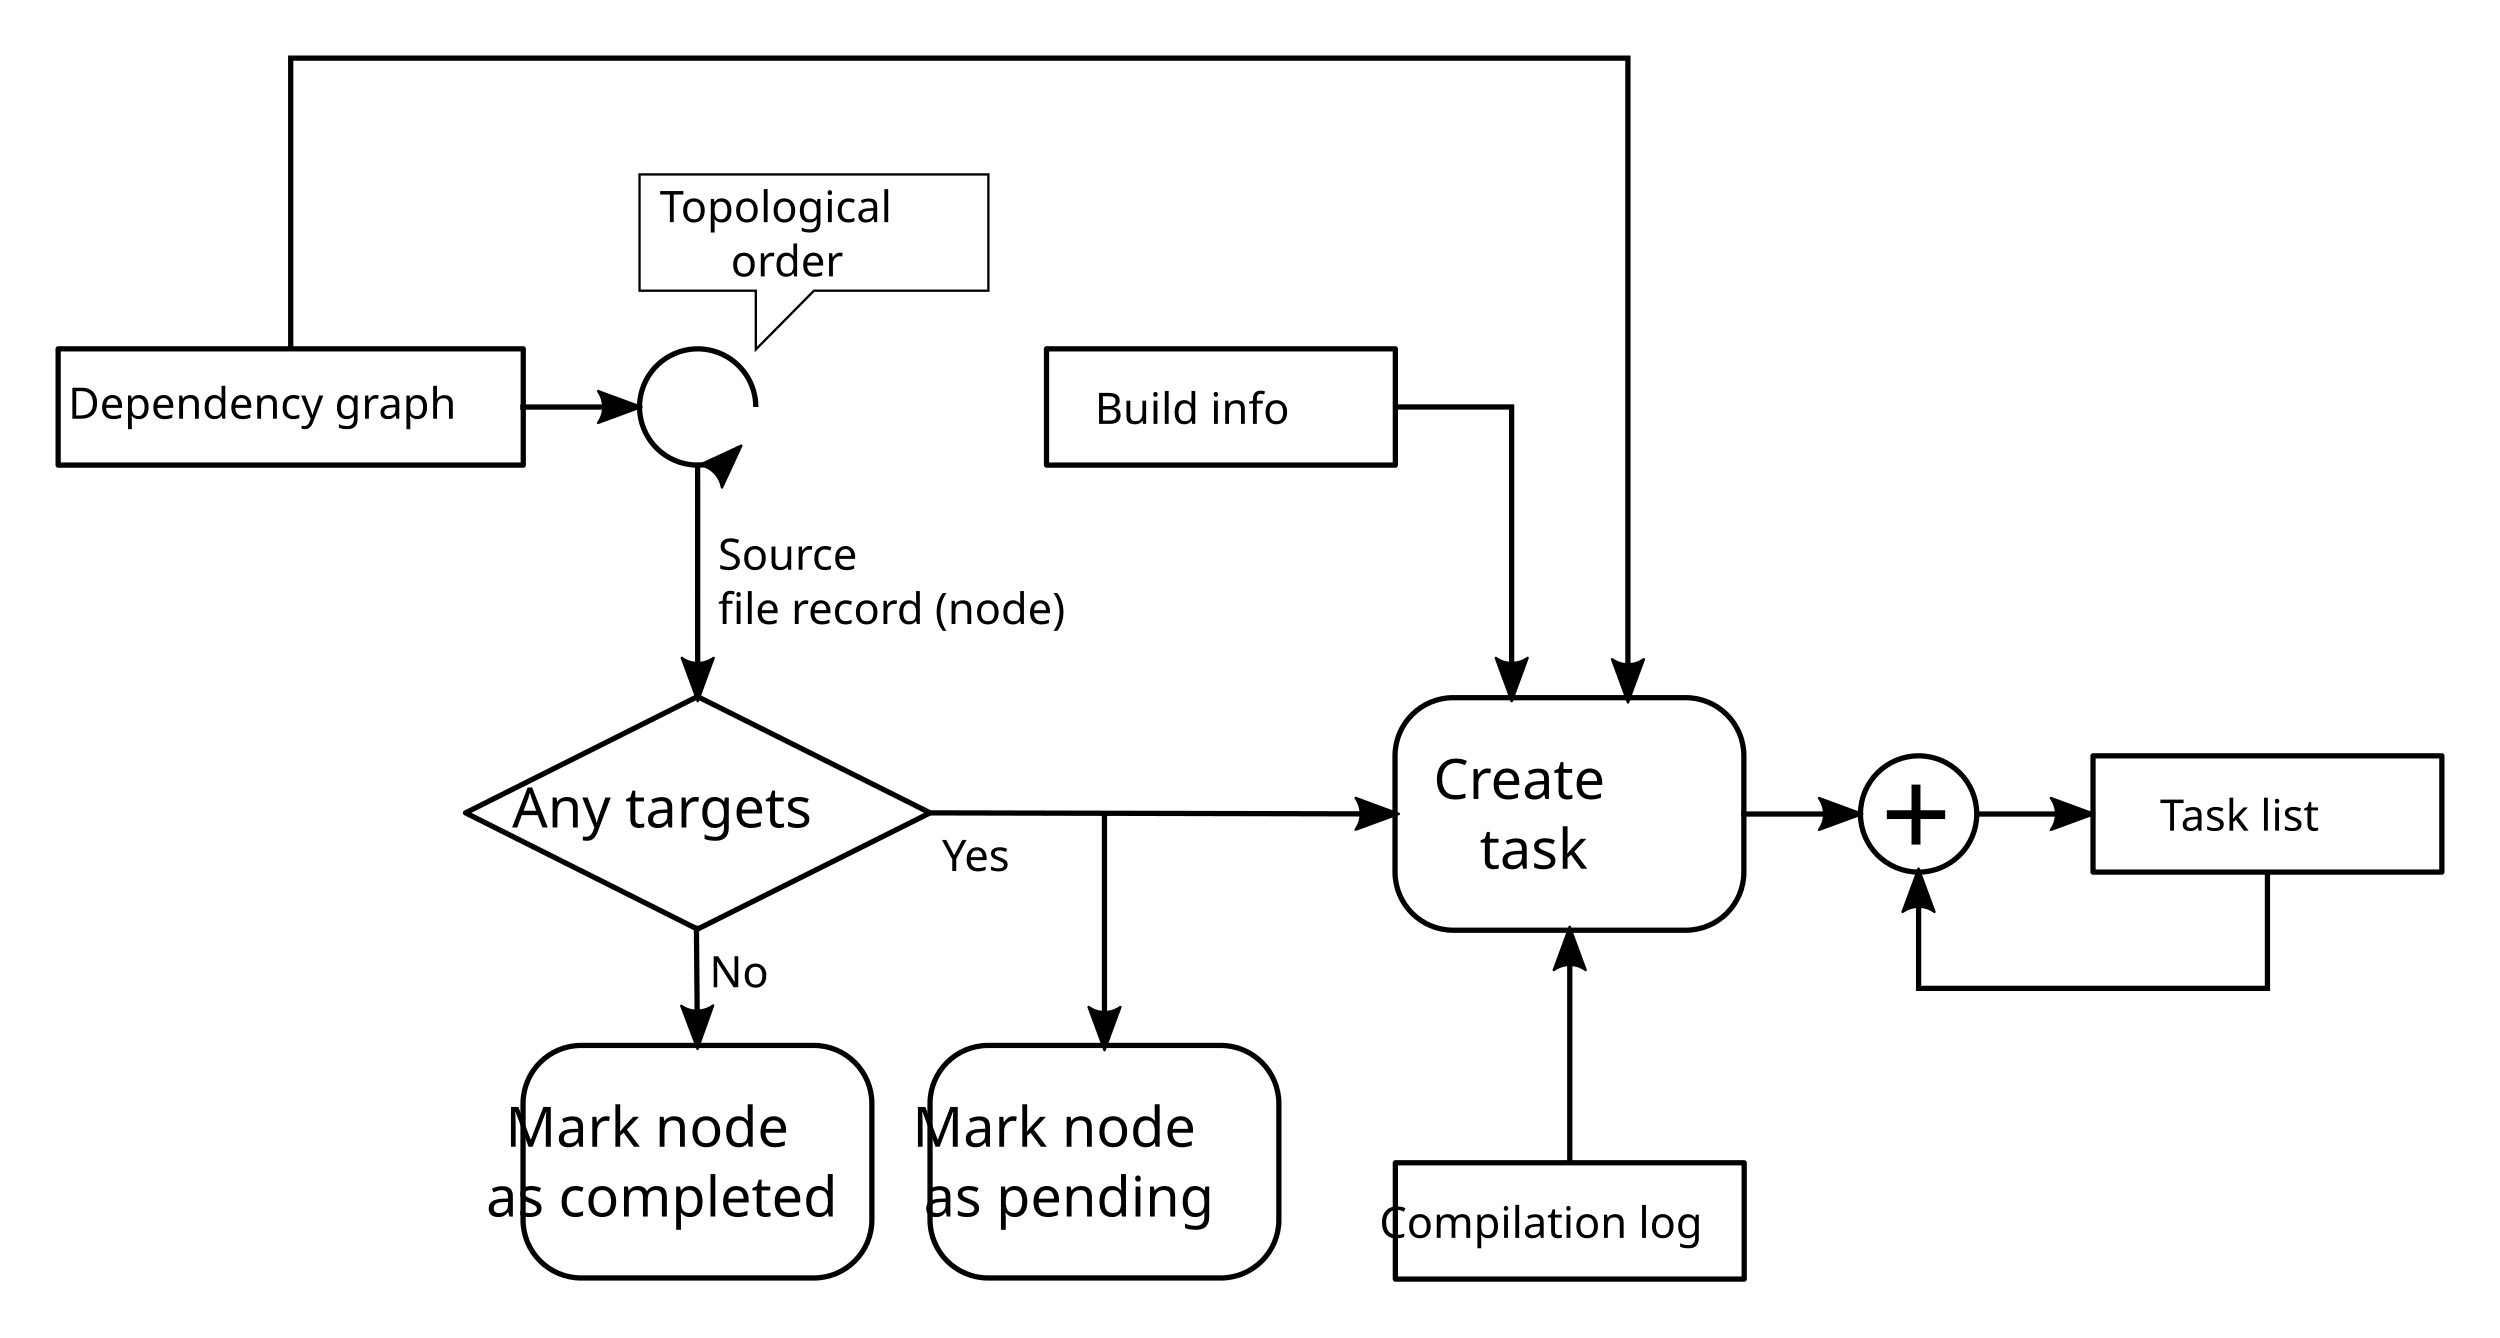
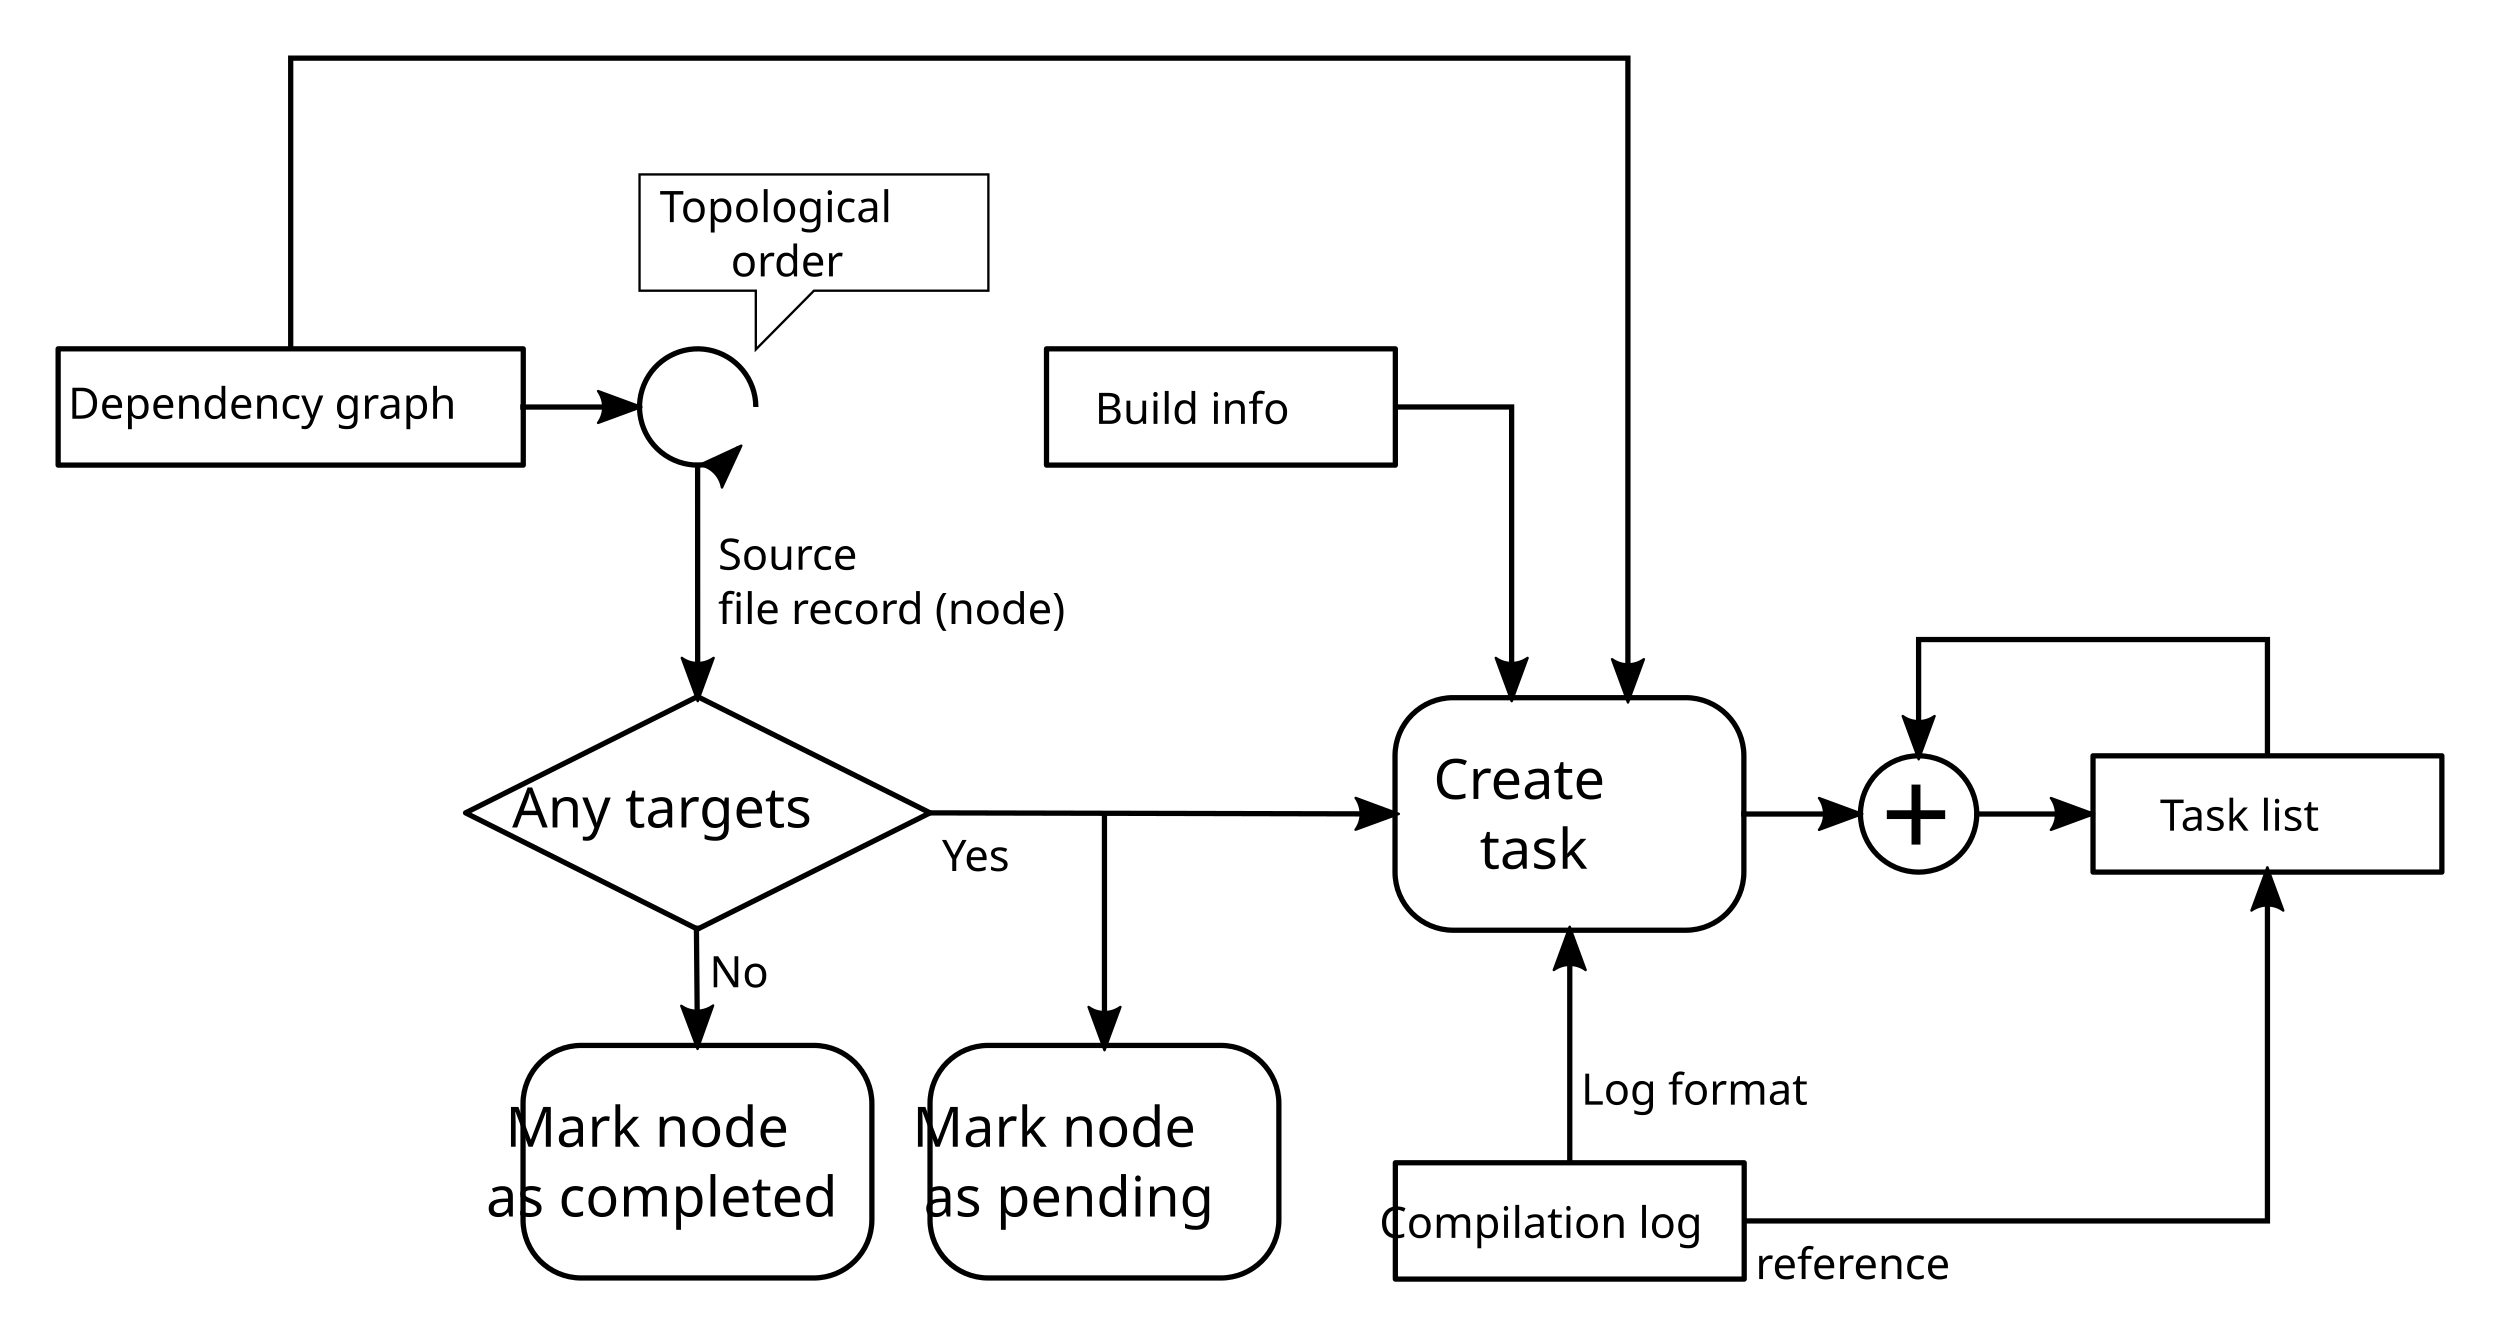
<svg xmlns="http://www.w3.org/2000/svg" width="1075" height="575" viewBox="0 0 284.427 152.135" version="1.1" id="svg8">
  <defs id="defs2">
    <marker style="overflow:visible" id="marker14335" refX="0" refY="0" orient="auto">
      <path transform="matrix(-0.75,0,0,-0.75,-0.75,0)" d="M 8.719,4.034 -2.207,0.016 8.719,-4.002 c -1.745,2.372 -1.735,5.617 -6e-7,8.035 z" style="fill:#000000;fill-opacity:1;fill-rule:evenodd;stroke:#000000;stroke-width:0.625;stroke-linejoin:round;stroke-opacity:1" id="path14333" />
    </marker>
    <marker style="overflow:visible" id="marker274945" refX="0" refY="0" orient="auto">
      <path transform="matrix(-0.75,0,0,-0.75,-1,0)" d="M 8.719,4.034 -2.207,0.016 8.719,-4.002 c -1.745,2.372 -1.735,5.617 -6e-7,8.035 z" style="fill:#000000;fill-opacity:1;fill-rule:evenodd;stroke:#000000;stroke-width:0.625;stroke-linejoin:round;stroke-opacity:1" id="path274943" />
    </marker>
    <marker style="overflow:visible" id="marker14335-3" refX="0" refY="0" orient="auto">
      <path transform="matrix(-0.75,0,0,-0.75,-0.75,0)" d="M 8.719,4.034 -2.207,0.016 8.719,-4.002 c -1.745,2.372 -1.735,5.617 -6e-7,8.035 z" style="fill:#000000;fill-opacity:1;fill-rule:evenodd;stroke:#000000;stroke-width:0.625;stroke-linejoin:round;stroke-opacity:1" id="path14333-6" />
    </marker>
    <marker style="overflow:visible" id="marker14335-5" refX="0" refY="0" orient="auto">
      <path transform="matrix(-0.75,0,0,-0.75,-0.75,0)" d="M 8.719,4.034 -2.207,0.016 8.719,-4.002 c -1.745,2.372 -1.735,5.617 -6e-7,8.035 z" style="fill:#000000;fill-opacity:1;fill-rule:evenodd;stroke:#000000;stroke-width:0.625;stroke-linejoin:round;stroke-opacity:1" id="path14333-3" />
    </marker>
    <marker style="overflow:visible" id="marker314807-8" refX="0" refY="0" orient="auto">
      <path transform="matrix(-0.75,0,0,-0.75,-1,0)" d="M 8.719,4.034 -2.207,0.016 8.719,-4.002 c -1.745,2.372 -1.735,5.617 -6e-7,8.035 z" style="fill:#000000;fill-opacity:1;fill-rule:evenodd;stroke:#000000;stroke-width:0.625;stroke-linejoin:round;stroke-opacity:1" id="path314805-9" />
    </marker>
    <marker orient="auto" refY="0" refX="0" id="marker16604" style="overflow:visible">
      <path id="path16602" style="fill:#000000;fill-opacity:1;fill-rule:evenodd;stroke:#000000;stroke-width:0.625;stroke-linejoin:round;stroke-opacity:1" d="M 8.719,4.034 -2.207,0.016 8.719,-4.002 c -1.745,2.372 -1.735,5.617 -6e-7,8.035 z" transform="matrix(-0.75,0,0,-0.75,-1,0)" />
    </marker>
    <marker orient="auto" refY="0" refX="0" id="marker17118" style="overflow:visible">
      <path id="path17116" style="fill:#000000;fill-opacity:1;fill-rule:evenodd;stroke:#000000;stroke-width:0.625;stroke-linejoin:round;stroke-opacity:1" d="M 8.719,4.034 -2.207,0.016 8.719,-4.002 c -1.745,2.372 -1.735,5.617 -6e-7,8.035 z" transform="matrix(-0.75,0,0,-0.75,-1,0)" />
    </marker>
    <marker orient="auto" refY="0" refX="0" id="marker16604-7" style="overflow:visible">
      <path id="path16602-9" style="fill:#000000;fill-opacity:1;fill-rule:evenodd;stroke:#000000;stroke-width:0.625;stroke-linejoin:round;stroke-opacity:1" d="M 8.719,4.034 -2.207,0.016 8.719,-4.002 c -1.745,2.372 -1.735,5.617 -6e-7,8.035 z" transform="matrix(-0.75,0,0,-0.75,-1,0)" />
    </marker>
    <marker orient="auto" refY="0" refX="0" id="marker16604-7-9" style="overflow:visible">
      <path id="path16602-9-2" style="fill:#000000;fill-opacity:1;fill-rule:evenodd;stroke:#000000;stroke-width:0.625;stroke-linejoin:round;stroke-opacity:1" d="M 8.719,4.034 -2.207,0.016 8.719,-4.002 c -1.745,2.372 -1.735,5.617 -6e-7,8.035 z" transform="matrix(-0.75,0,0,-0.75,-1,0)" />
    </marker>
    <marker orient="auto" refY="0" refX="0" id="marker16604-7-9-3" style="overflow:visible">
      <path id="path16602-9-2-1" style="fill:#000000;fill-opacity:1;fill-rule:evenodd;stroke:#000000;stroke-width:0.625;stroke-linejoin:round;stroke-opacity:1" d="M 8.719,4.034 -2.207,0.016 8.719,-4.002 c -1.745,2.372 -1.735,5.617 -6e-7,8.035 z" transform="matrix(-0.75,0,0,-0.75,-1,0)" />
    </marker>
    <marker orient="auto" refY="0" refX="0" id="marker16604-7-9-4" style="overflow:visible">
      <path id="path16602-9-2-7" style="fill:#000000;fill-opacity:1;fill-rule:evenodd;stroke:#000000;stroke-width:0.625;stroke-linejoin:round;stroke-opacity:1" d="M 8.719,4.034 -2.207,0.016 8.719,-4.002 c -1.745,2.372 -1.735,5.617 -6e-7,8.035 z" transform="matrix(-0.75,0,0,-0.75,-1,0)" />
    </marker>
    <marker style="overflow:visible" id="marker14335-3-4" refX="0" refY="0" orient="auto">
      <path transform="matrix(-0.75,0,0,-0.75,-0.75,0)" d="M 8.719,4.034 -2.207,0.016 8.719,-4.002 c -1.745,2.372 -1.735,5.617 -6e-7,8.035 z" style="fill:#000000;fill-opacity:1;fill-rule:evenodd;stroke:#000000;stroke-width:0.625;stroke-linejoin:round;stroke-opacity:1" id="path14333-6-5" />
    </marker>
  </defs>
  <g id="layer1" transform="translate(0,-177.9375)">
    <flowRoot xml:space="preserve" id="flowRoot854" style="font-style:normal;font-variant:normal;font-weight:500;font-stretch:condensed;font-size:22.371px;line-height:1.25;font-family:OSP-DIN;-inkscape-font-specification:'OSP-DIN, Medium Condensed';font-variant-ligatures:normal;font-variant-caps:normal;font-variant-numeric:normal;font-feature-settings:normal;text-align:center;letter-spacing:0px;word-spacing:0px;writing-mode:lr-tb;text-anchor:middle;fill:#000000;fill-opacity:1;stroke:none" transform="matrix(0.2645833,0,0,0.2645833,-1.7577607e-4,138.25)">
      <flowRegion id="flowRegion856" style="font-style:normal;font-variant:normal;font-weight:500;font-stretch:condensed;font-size:22.371px;font-family:OSP-DIN;-inkscape-font-specification:'OSP-DIN, Medium Condensed';font-variant-ligatures:normal;font-variant-caps:normal;font-variant-numeric:normal;font-feature-settings:normal;text-align:center;writing-mode:lr-tb;text-anchor:middle">
        <rect id="rect858" width="50" height="75" x="350" y="100" style="font-style:normal;font-variant:normal;font-weight:500;font-stretch:condensed;font-size:22.371px;font-family:OSP-DIN;-inkscape-font-specification:'OSP-DIN, Medium Condensed';font-variant-ligatures:normal;font-variant-caps:normal;font-variant-numeric:normal;font-feature-settings:normal;text-align:center;writing-mode:lr-tb;text-anchor:middle" />
      </flowRegion>
      <flowPara id="flowPara860" />
    </flowRoot>
    <rect style="fill:none;fill-opacity:0.659;stroke:#000000;stroke-width:0.6;stroke-linecap:butt;stroke-linejoin:round;stroke-miterlimit:4;stroke-dasharray:none;stroke-dashoffset:0;stroke-opacity:1" id="rect14206-3" width="52.917" height="13.229" x="6.615" y="217.625" rx="1.3650912e-05" ry="1.3650912e-05" />
    <text xml:space="preserve" style="font-style:normal;font-variant:normal;font-weight:normal;font-stretch:normal;font-size:4.939px;line-height:1.25;font-family:Andika;-inkscape-font-specification:'Andika, Normal';font-variant-ligatures:normal;font-variant-caps:normal;font-variant-numeric:normal;font-feature-settings:normal;text-align:center;letter-spacing:0px;word-spacing:0px;writing-mode:lr-tb;text-anchor:middle;fill:#000000;fill-opacity:1;stroke:none;stroke-width:0.265" x="33.043" y="225.578" id="text14210-6">
      <tspan id="tspan14208-7" x="33.043" y="225.578" style="stroke-width:0.265">Dependency graph</tspan>
    </text>
    <rect style="fill:none;fill-opacity:0.659;stroke:#000000;stroke-width:0.6;stroke-linecap:butt;stroke-linejoin:round;stroke-miterlimit:4;stroke-dasharray:none;stroke-dashoffset:0;stroke-opacity:1" id="rect14206-3-2" width="39.688" height="13.229" x="238.125" y="263.927" rx="1.3650913e-05" ry="1.3650912e-05" />
    <text xml:space="preserve" style="font-style:normal;font-variant:normal;font-weight:normal;font-stretch:normal;font-size:4.939px;line-height:1.25;font-family:Andika;-inkscape-font-specification:'Andika, Normal';font-variant-ligatures:normal;font-variant-caps:normal;font-variant-numeric:normal;font-feature-settings:normal;text-align:center;letter-spacing:0px;word-spacing:0px;writing-mode:lr-tb;text-anchor:middle;fill:#000000;fill-opacity:1;stroke:none;stroke-width:0.265" x="258.005" y="272.441" id="text14210-6-61">
      <tspan id="tspan14208-7-8" x="258.005" y="272.441" style="stroke-width:0.265">Task list</tspan>
    </text>
    <rect style="fill:none;fill-opacity:0.659;stroke:#000000;stroke-width:0.6;stroke-linecap:butt;stroke-linejoin:round;stroke-miterlimit:4;stroke-dasharray:none;stroke-dashoffset:0;stroke-opacity:1" id="rect14206-3-3" width="39.688" height="13.229" x="119.062" y="217.625" rx="1.3650912e-05" ry="1.3650912e-05" />
    <text xml:space="preserve" style="font-style:normal;font-variant:normal;font-weight:normal;font-stretch:normal;font-size:4.939px;line-height:1.25;font-family:Andika;-inkscape-font-specification:'Andika, Normal';font-variant-ligatures:normal;font-variant-caps:normal;font-variant-numeric:normal;font-feature-settings:normal;text-align:center;letter-spacing:0px;word-spacing:0px;writing-mode:lr-tb;text-anchor:middle;fill:#000000;fill-opacity:1;stroke:none;stroke-width:0.265" x="138.844" y="226.163" id="text14210-6-6">
      <tspan id="tspan14208-7-7" x="138.844" y="226.163" style="stroke-width:0.265">Build info</tspan>
    </text>
    <rect style="fill:none;fill-opacity:0.659;stroke:#000000;stroke-width:0.6;stroke-linecap:butt;stroke-linejoin:round;stroke-miterlimit:4;stroke-dasharray:none;stroke-dashoffset:0;stroke-opacity:1" id="rect14206-3-3-5" width="39.688" height="13.229" x="158.75" y="310.229" rx="1.3650912e-05" ry="1.3650912e-05" />
    <text xml:space="preserve" style="font-style:normal;font-variant:normal;font-weight:normal;font-stretch:normal;font-size:4.939px;line-height:1.25;font-family:Andika;-inkscape-font-specification:'Andika, Normal';font-variant-ligatures:normal;font-variant-caps:normal;font-variant-numeric:normal;font-feature-settings:normal;text-align:center;letter-spacing:0px;word-spacing:0px;writing-mode:lr-tb;text-anchor:middle;fill:#000000;fill-opacity:1;stroke:none;stroke-width:0.265" x="178.531" y="318.767" id="text14210-6-6-3">
      <tspan id="tspan14208-7-7-5" x="178.531" y="318.767" style="stroke-width:0.265">Compilation log</tspan>
    </text>
    <path style="fill:none;stroke:#000000;stroke-width:0.6;stroke-linecap:butt;stroke-linejoin:miter;stroke-miterlimit:4;stroke-dasharray:none;stroke-opacity:1;marker-end:url(#marker14335-3)" d="M 59.19,224.247 H 72.419" id="path18425-7" />
    <path style="fill:none;stroke:#000000;stroke-width:0.6;stroke-linecap:butt;stroke-linejoin:miter;stroke-miterlimit:4;stroke-dasharray:none;stroke-opacity:1;marker-end:url(#marker14335-3-4)" d="m 198.096,270.549 h 13.229" id="path18425-7-0" />
    <path style="opacity:1;fill:none;fill-opacity:1;stroke:#000000;stroke-width:0.6;stroke-linecap:butt;stroke-linejoin:round;stroke-miterlimit:4;stroke-dasharray:none;stroke-dashoffset:0;stroke-opacity:1;marker-end:url(#marker274945)" id="path230755" transform="matrix(-0.7071068,0.7071068,0.7071068,0.7071068,0,0)" d="m 97.757,219.365 a 6.615,6.615 0 0 1 -0.823,-8.352 6.615,6.615 0 0 1 8.031,-2.436 6.615,6.615 0 0 1 3.956,7.402 6.615,6.615 0 0 1 -6.487,5.324" />
    <text xml:space="preserve" style="font-size:4.939px;line-height:1.25;font-family:Andika;-inkscape-font-specification:'Andika, Normal';text-align:center;letter-spacing:0px;word-spacing:0px;writing-mode:lr-tb;text-anchor:middle;stroke-width:0.265" x="80.408" y="242.757" id="text26256">
      <tspan id="tspan26254" style="text-align:start;text-anchor:start;stroke-width:0.265" x="80.408" y="242.757"> Source</tspan>
      <tspan style="text-align:start;text-anchor:start;stroke-width:0.265" x="80.408" y="248.931" id="tspan28084"> file record (node)</tspan>
    </text>
    <text xml:space="preserve" style="font-style:normal;font-variant:normal;font-weight:normal;font-stretch:normal;font-size:4.939px;line-height:1.25;font-family:Andika;-inkscape-font-specification:Andika;font-variant-ligatures:normal;font-variant-caps:normal;font-variant-numeric:normal;font-feature-settings:normal;text-align:start;letter-spacing:0px;word-spacing:0px;writing-mode:lr-tb;text-anchor:start;fill:#000000;fill-opacity:1;stroke:none;stroke-width:0.265" x="79.425" y="290.261" id="text1802-6-7-4-8-83-6">
      <tspan id="tspan1800-6-4-6-9-33-29" x="79.425" y="290.261" style="stroke-width:0.265"> No</tspan>
    </text>
    <path style="fill:none;stroke:#000000;stroke-width:0.6;stroke-linecap:butt;stroke-linejoin:round;stroke-miterlimit:4;stroke-dasharray:none;stroke-opacity:1" d="m 79.352,257.188 -26.386,13.229 26.386,13.229 26.458,-13.229 z" id="path1366-7-9-5-9-8-9-1" />
    <text xml:space="preserve" style="font-style:normal;font-variant:normal;font-weight:normal;font-stretch:normal;font-size:6.35px;line-height:1.25;font-family:Andika;-inkscape-font-specification:Andika;font-variant-ligatures:normal;font-variant-caps:normal;font-variant-numeric:normal;font-feature-settings:normal;text-align:center;letter-spacing:0px;word-spacing:0px;writing-mode:lr-tb;text-anchor:middle;fill:#000000;fill-opacity:1;stroke:none;stroke-width:0.265" x="79.445" y="272.076" id="text1370-5-3-0-4-8-2-2">
      <tspan x="79.445" y="272.076" style="stroke-width:0.265" id="tspan101295-0-2-3-6-2-7">Any targets</tspan>
    </text>
    <text xml:space="preserve" style="font-style:normal;font-variant:normal;font-weight:normal;font-stretch:normal;font-size:4.939px;line-height:1.25;font-family:Andika;-inkscape-font-specification:Andika;font-variant-ligatures:normal;font-variant-caps:normal;font-variant-numeric:normal;font-feature-settings:normal;text-align:start;letter-spacing:0px;word-spacing:0px;writing-mode:lr-tb;text-anchor:start;fill:#000000;fill-opacity:1;stroke:none;stroke-width:0.265" x="105.883" y="277.032" id="text1802-6-7-2-2-4-3-0">
      <tspan id="tspan1800-6-4-8-8-7-6-9" x="105.883" y="277.032" style="stroke-width:0.265"> Yes</tspan>
    </text>
    <path id="path2266-7" d="m 79.23,283.248 0.122,13.628" style="fill:none;stroke:#000000;stroke-width:0.6;stroke-linecap:butt;stroke-linejoin:miter;stroke-miterlimit:3.875;stroke-dasharray:none;stroke-opacity:1;marker-end:url(#marker314807-8)" />
    <circle style="fill:none;fill-opacity:1;stroke:#000000;stroke-width:0.6;stroke-linecap:butt;stroke-linejoin:round;stroke-miterlimit:4;stroke-dasharray:none;stroke-opacity:1" id="path1874" cx="218.281" cy="270.542" r="6.615" />
    <text xml:space="preserve" style="font-style:normal;font-variant:normal;font-weight:normal;font-stretch:normal;font-size:4.939px;line-height:1.25;font-family:Andika;-inkscape-font-specification:Andika;font-variant-ligatures:normal;font-variant-caps:normal;font-variant-numeric:normal;font-feature-settings:normal;text-align:start;letter-spacing:0px;word-spacing:0px;writing-mode:lr-tb;text-anchor:start;fill:#000000;fill-opacity:1;stroke:none;stroke-width:0.265" x="213.962" y="275.589" id="text1878">
      <tspan id="tspan1876" x="213.962" y="275.589" style="font-size:14.111px;stroke-width:0.265">+</tspan>
    </text>
    <path style="fill:none;stroke:#000000;stroke-width:0.6;stroke-linecap:butt;stroke-linejoin:miter;stroke-miterlimit:4;stroke-dasharray:none;stroke-opacity:1;marker-end:url(#marker16604)" d="m 224.629,270.549 h 13.229" id="path15734" />
    <path style="fill:none;stroke:#000000;stroke-width:0.6;stroke-linecap:butt;stroke-linejoin:miter;stroke-miterlimit:4;stroke-dasharray:none;stroke-opacity:1;marker-end:url(#marker16604-7)" d="m 105.81,270.418 52.94,0.124" id="path15734-2" />
    <path style="fill:none;stroke:#000000;stroke-width:0.6;stroke-linecap:butt;stroke-linejoin:miter;stroke-miterlimit:4;stroke-dasharray:none;stroke-opacity:1;marker-end:url(#marker16604-7-9)" d="M 178.594,310.229 V 283.771" id="path15734-2-2" />
    <path style="fill:none;stroke:#000000;stroke-width:0.6;stroke-linecap:butt;stroke-linejoin:miter;stroke-miterlimit:4;stroke-dasharray:none;stroke-opacity:1;marker-end:url(#marker16604-7-9-4)" d="m 158.75,224.24 h 13.229 v 33.073" id="path15734-2-2-8" />
    <path style="fill:none;stroke:#000000;stroke-width:0.6;stroke-linecap:butt;stroke-linejoin:miter;stroke-miterlimit:4;stroke-dasharray:none;stroke-opacity:1;marker-end:url(#marker16604-7-9-3)" d="m 79.368,230.587 0.007,26.725" id="path15734-2-2-9" />
-     <path style="fill:none;stroke:#000000;stroke-width:0.6;stroke-linecap:butt;stroke-linejoin:miter;stroke-miterlimit:4;stroke-dasharray:none;stroke-opacity:1;marker-end:url(#marker17118)" d="m 257.969,277.156 v 13.229 h -39.688 v -13.229" id="path15757" />
+     <path style="fill:none;stroke:#000000;stroke-width:0.6;stroke-linecap:butt;stroke-linejoin:miter;stroke-miterlimit:4;stroke-dasharray:none;stroke-opacity:1;marker-end:url(#marker17118)" d="m 257.969,263.927 0,-13.229 -39.688,0 v 13.229" id="path15757" />
    <rect style="fill:#000000;fill-opacity:0;stroke:#000000;stroke-width:0.6;stroke-linejoin:round;stroke-miterlimit:4;stroke-dasharray:none" id="rect11582-0" width="39.688" height="26.458" x="158.714" y="257.312" rx="6.615" ry="6.615" />
    <text xml:space="preserve" style="font-size:6.35px;line-height:1.25;font-family:Andika;-inkscape-font-specification:'Andika, Normal';text-align:center;letter-spacing:0px;word-spacing:0px;writing-mode:lr-tb;text-anchor:middle;stroke-width:0.265" x="178.627" y="268.836" id="text13404-23">
      <tspan id="tspan13402-7" style="font-size:6.35px;stroke-width:0.265" x="178.627" y="268.836">Create</tspan>
      <tspan style="font-size:6.35px;stroke-width:0.265" x="178.627" y="276.774" id="tspan13406-5">task</tspan>
    </text>
    <rect style="fill:#000000;fill-opacity:0;stroke:#000000;stroke-width:0.6;stroke-linejoin:round;stroke-miterlimit:4;stroke-dasharray:none" id="rect11582-0-8" width="39.688" height="26.458" x="59.507" y="296.876" rx="6.615" ry="6.615" />
    <text xml:space="preserve" style="font-size:6.35px;line-height:1.25;font-family:Andika;-inkscape-font-specification:'Andika, Normal';text-align:center;letter-spacing:0px;word-spacing:0px;writing-mode:lr-tb;text-anchor:middle;stroke-width:0.265" x="79.421" y="308.4" id="text13404-23-9">
      <tspan id="tspan13402-7-7" style="font-size:6.35px;stroke-width:0.265" x="79.421" y="308.4">Mark node</tspan>
      <tspan style="font-size:6.35px;stroke-width:0.265" x="79.421" y="316.337" id="tspan13406-5-3">as completed</tspan>
    </text>
    <rect style="fill:#000000;fill-opacity:0;stroke:#000000;stroke-width:0.6;stroke-linejoin:round;stroke-miterlimit:4;stroke-dasharray:none" id="rect11582-0-8-6" width="39.688" height="26.458" x="105.81" y="296.876" rx="6.615" ry="6.615" />
    <text xml:space="preserve" style="font-size:6.35px;line-height:1.25;font-family:Andika;-inkscape-font-specification:'Andika, Normal';text-align:center;letter-spacing:0px;word-spacing:0px;writing-mode:lr-tb;text-anchor:middle;stroke-width:0.265" x="125.724" y="308.4" id="text13404-23-9-1">
      <tspan id="tspan13402-7-7-2" style="font-size:6.35px;stroke-width:0.265" x="125.724" y="308.4">Mark node</tspan>
      <tspan style="font-size:6.35px;stroke-width:0.265" x="125.724" y="316.337" id="tspan13406-5-3-9">as pending</tspan>
    </text>
    <path style="fill:none;stroke:#000000;stroke-width:0.265px;stroke-linecap:butt;stroke-linejoin:miter;stroke-opacity:1" d="m 85.99,217.697 6.615,-6.687 H 112.448 V 197.781 H 72.761 v 13.229 h 13.229 z" id="path57367" />
    <text xml:space="preserve" style="font-size:4.939px;line-height:1.25;font-family:Andika;-inkscape-font-specification:'Andika, Normal';text-align:center;letter-spacing:0px;word-spacing:0px;writing-mode:lr-tb;text-anchor:middle;stroke-width:0.265" x="92.755" y="203.208" id="text59791">
      <tspan style="stroke-width:0.265" x="92.755" y="203.208" id="tspan59793">Topological</tspan>
      <tspan style="stroke-width:0.265" x="92.755" y="209.382" id="tspan64926">order</tspan>
    </text>
    <path style="fill:none;stroke:#000000;stroke-width:0.6;stroke-linecap:butt;stroke-linejoin:miter;stroke-miterlimit:4;stroke-dasharray:none;stroke-opacity:1;marker-end:url(#marker14335)" d="M 125.654,270.418 V 296.876" id="path80128" />
    <path style="fill:none;stroke:#000000;stroke-width:0.6;stroke-linecap:butt;stroke-linejoin:miter;stroke-miterlimit:4;stroke-dasharray:none;stroke-opacity:1;marker-end:url(#marker14335)" d="M 33.073,217.625 V 184.552 H 185.208 v 72.76" id="path1110" />
+     <text xml:space="preserve" style="font-size:4.939px;line-height:1.25;font-family:Andika;-inkscape-font-specification:'Andika, Normal';text-align:start;letter-spacing:0px;word-spacing:0px;writing-mode:lr-tb;text-anchor:start;stroke-width:0.265" x="178.594" y="303.615" id="text5126">
+       <tspan id="tspan5124" style="text-align:start;text-anchor:start;stroke-width:0.265" x="178.594" y="303.615"> Log format</tspan>
+     </text>
+     <text xml:space="preserve" style="font-size:4.939px;line-height:1.25;font-family:Andika;-inkscape-font-specification:'Andika, Normal';text-align:start;letter-spacing:0px;word-spacing:0px;writing-mode:lr-tb;text-anchor:start;stroke-width:0.265" x="198.438" y="323.458" id="text5126-3">
+       <tspan id="tspan5124-6" style="text-align:start;text-anchor:start;stroke-width:0.265" x="198.438" y="323.458"> reference</tspan>
+     </text>
+     <path style="fill:none;stroke:#000000;stroke-width:0.6;stroke-linecap:butt;stroke-linejoin:miter;stroke-opacity:1;stroke-miterlimit:4;stroke-dasharray:none;marker-end:url(#marker14335)" d="m 198.438,316.844 h 59.531 l 0,-39.688" id="path8509" />
  </g>
</svg>
